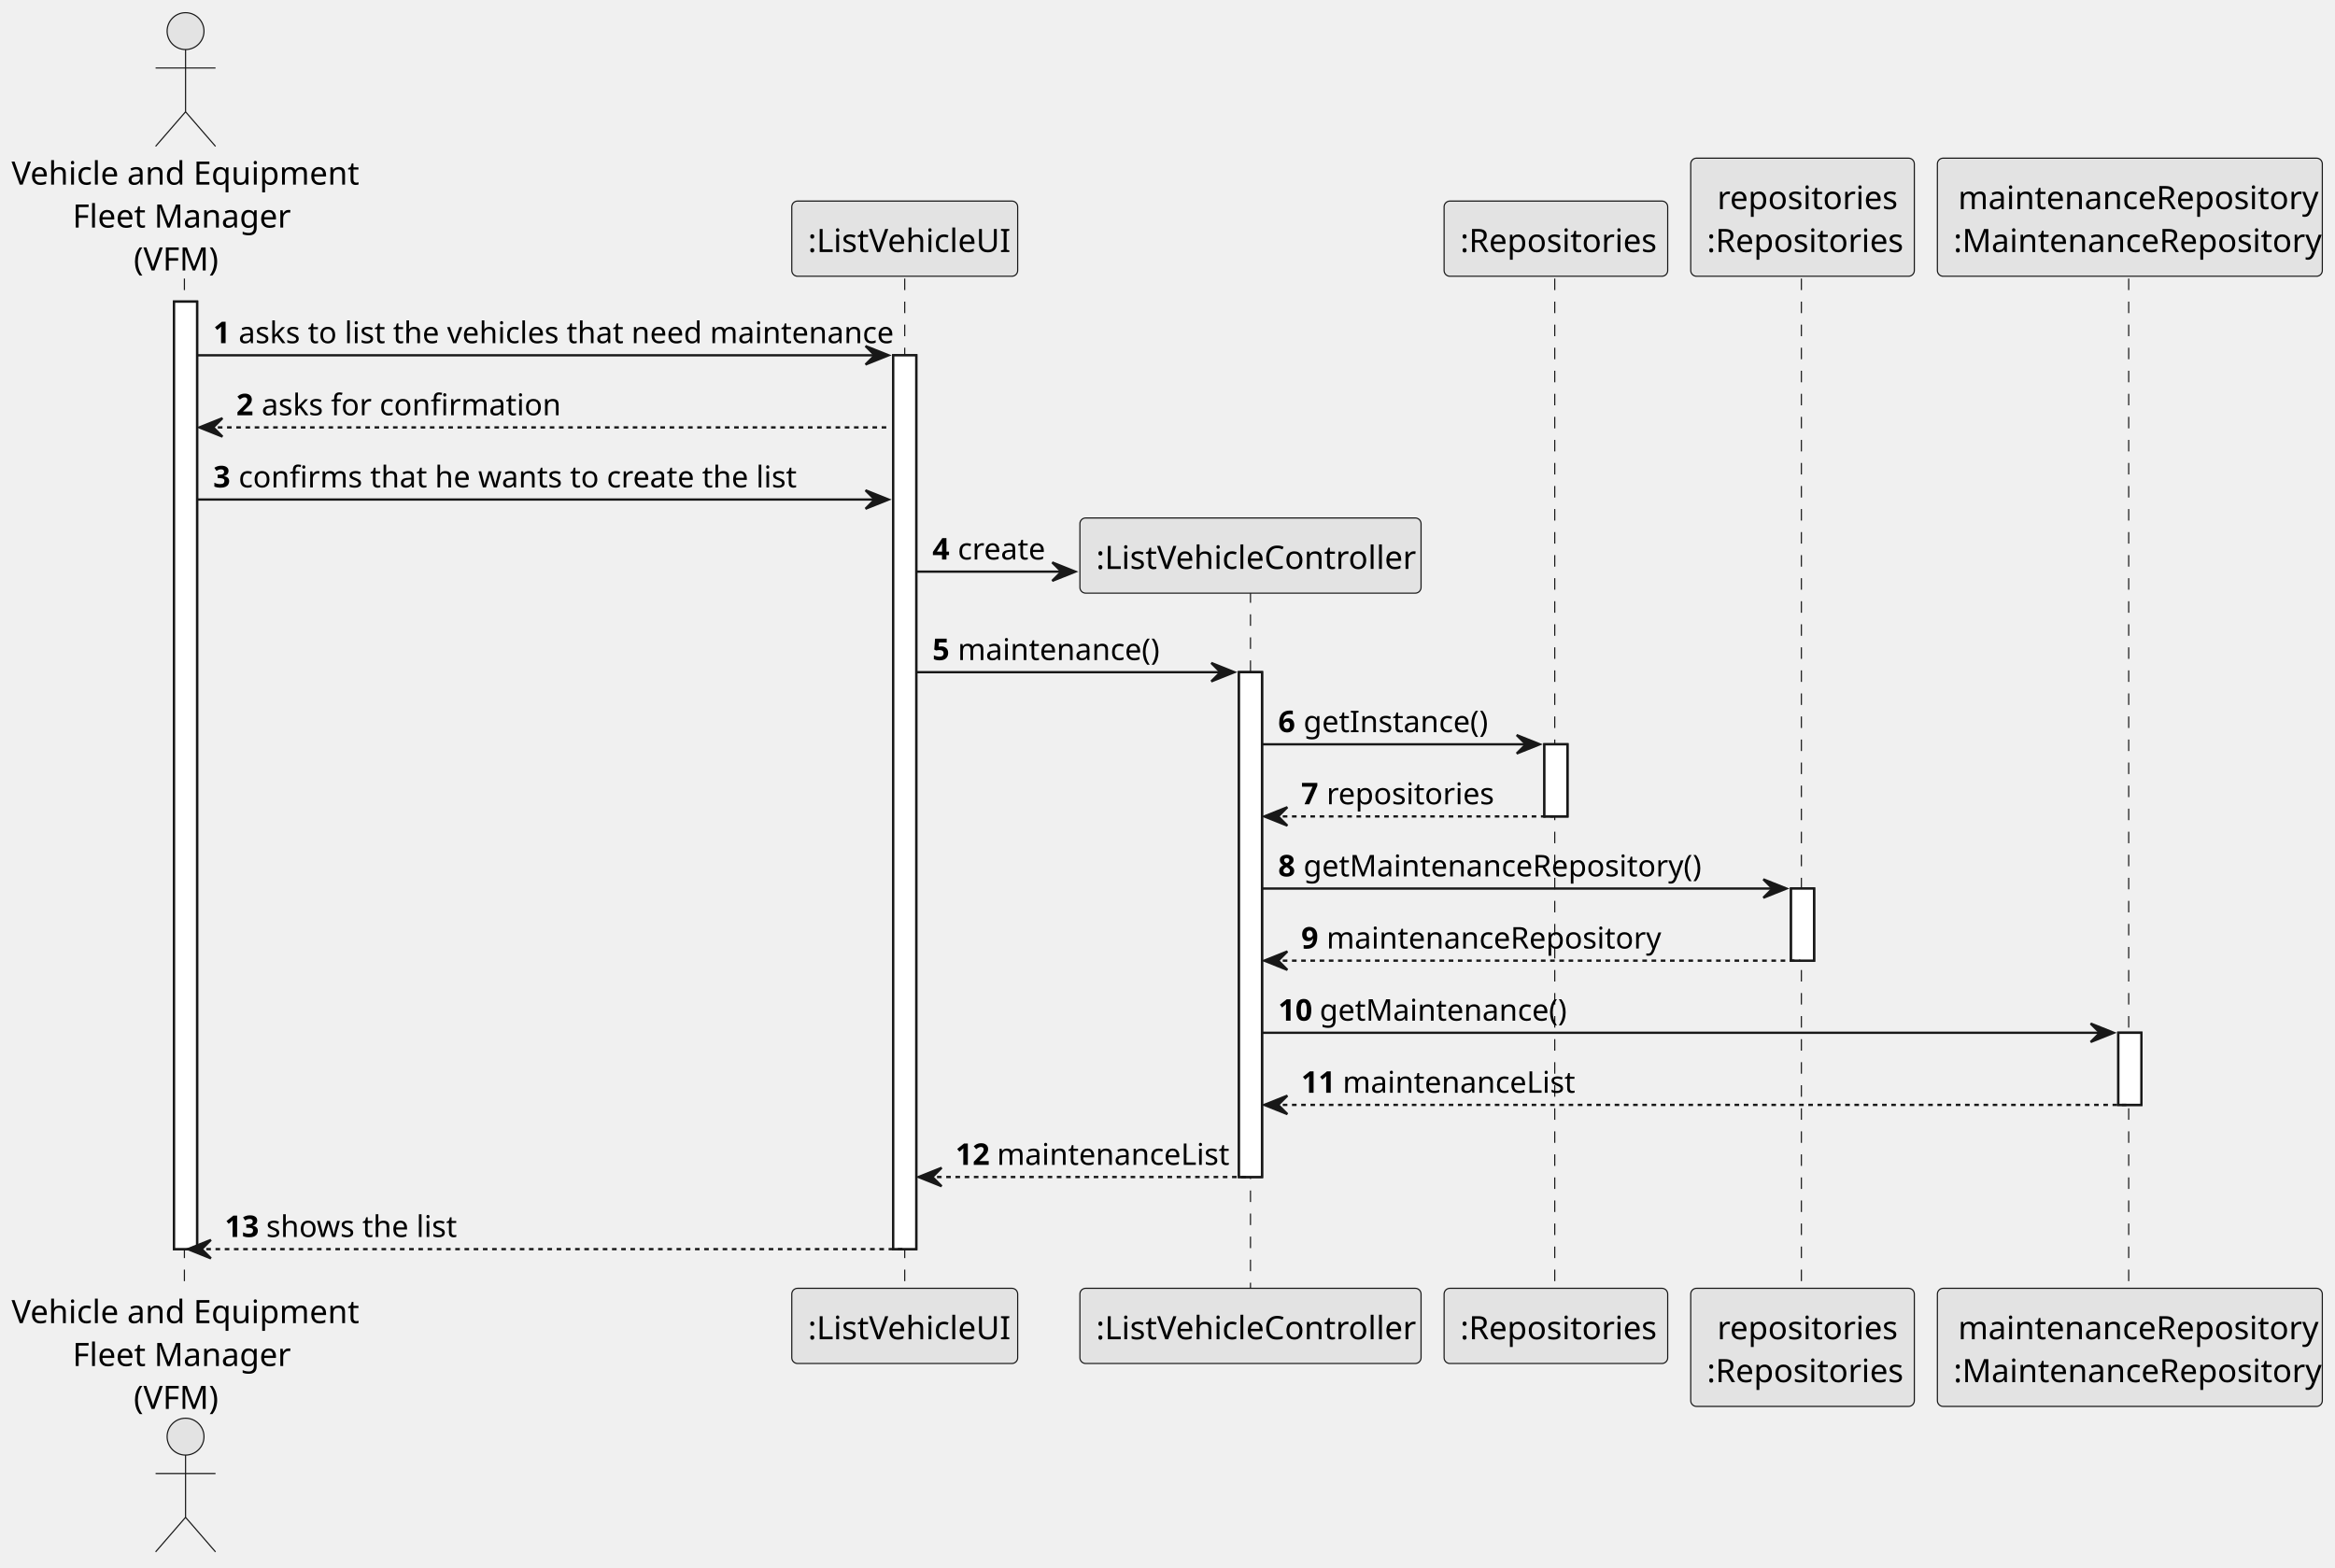
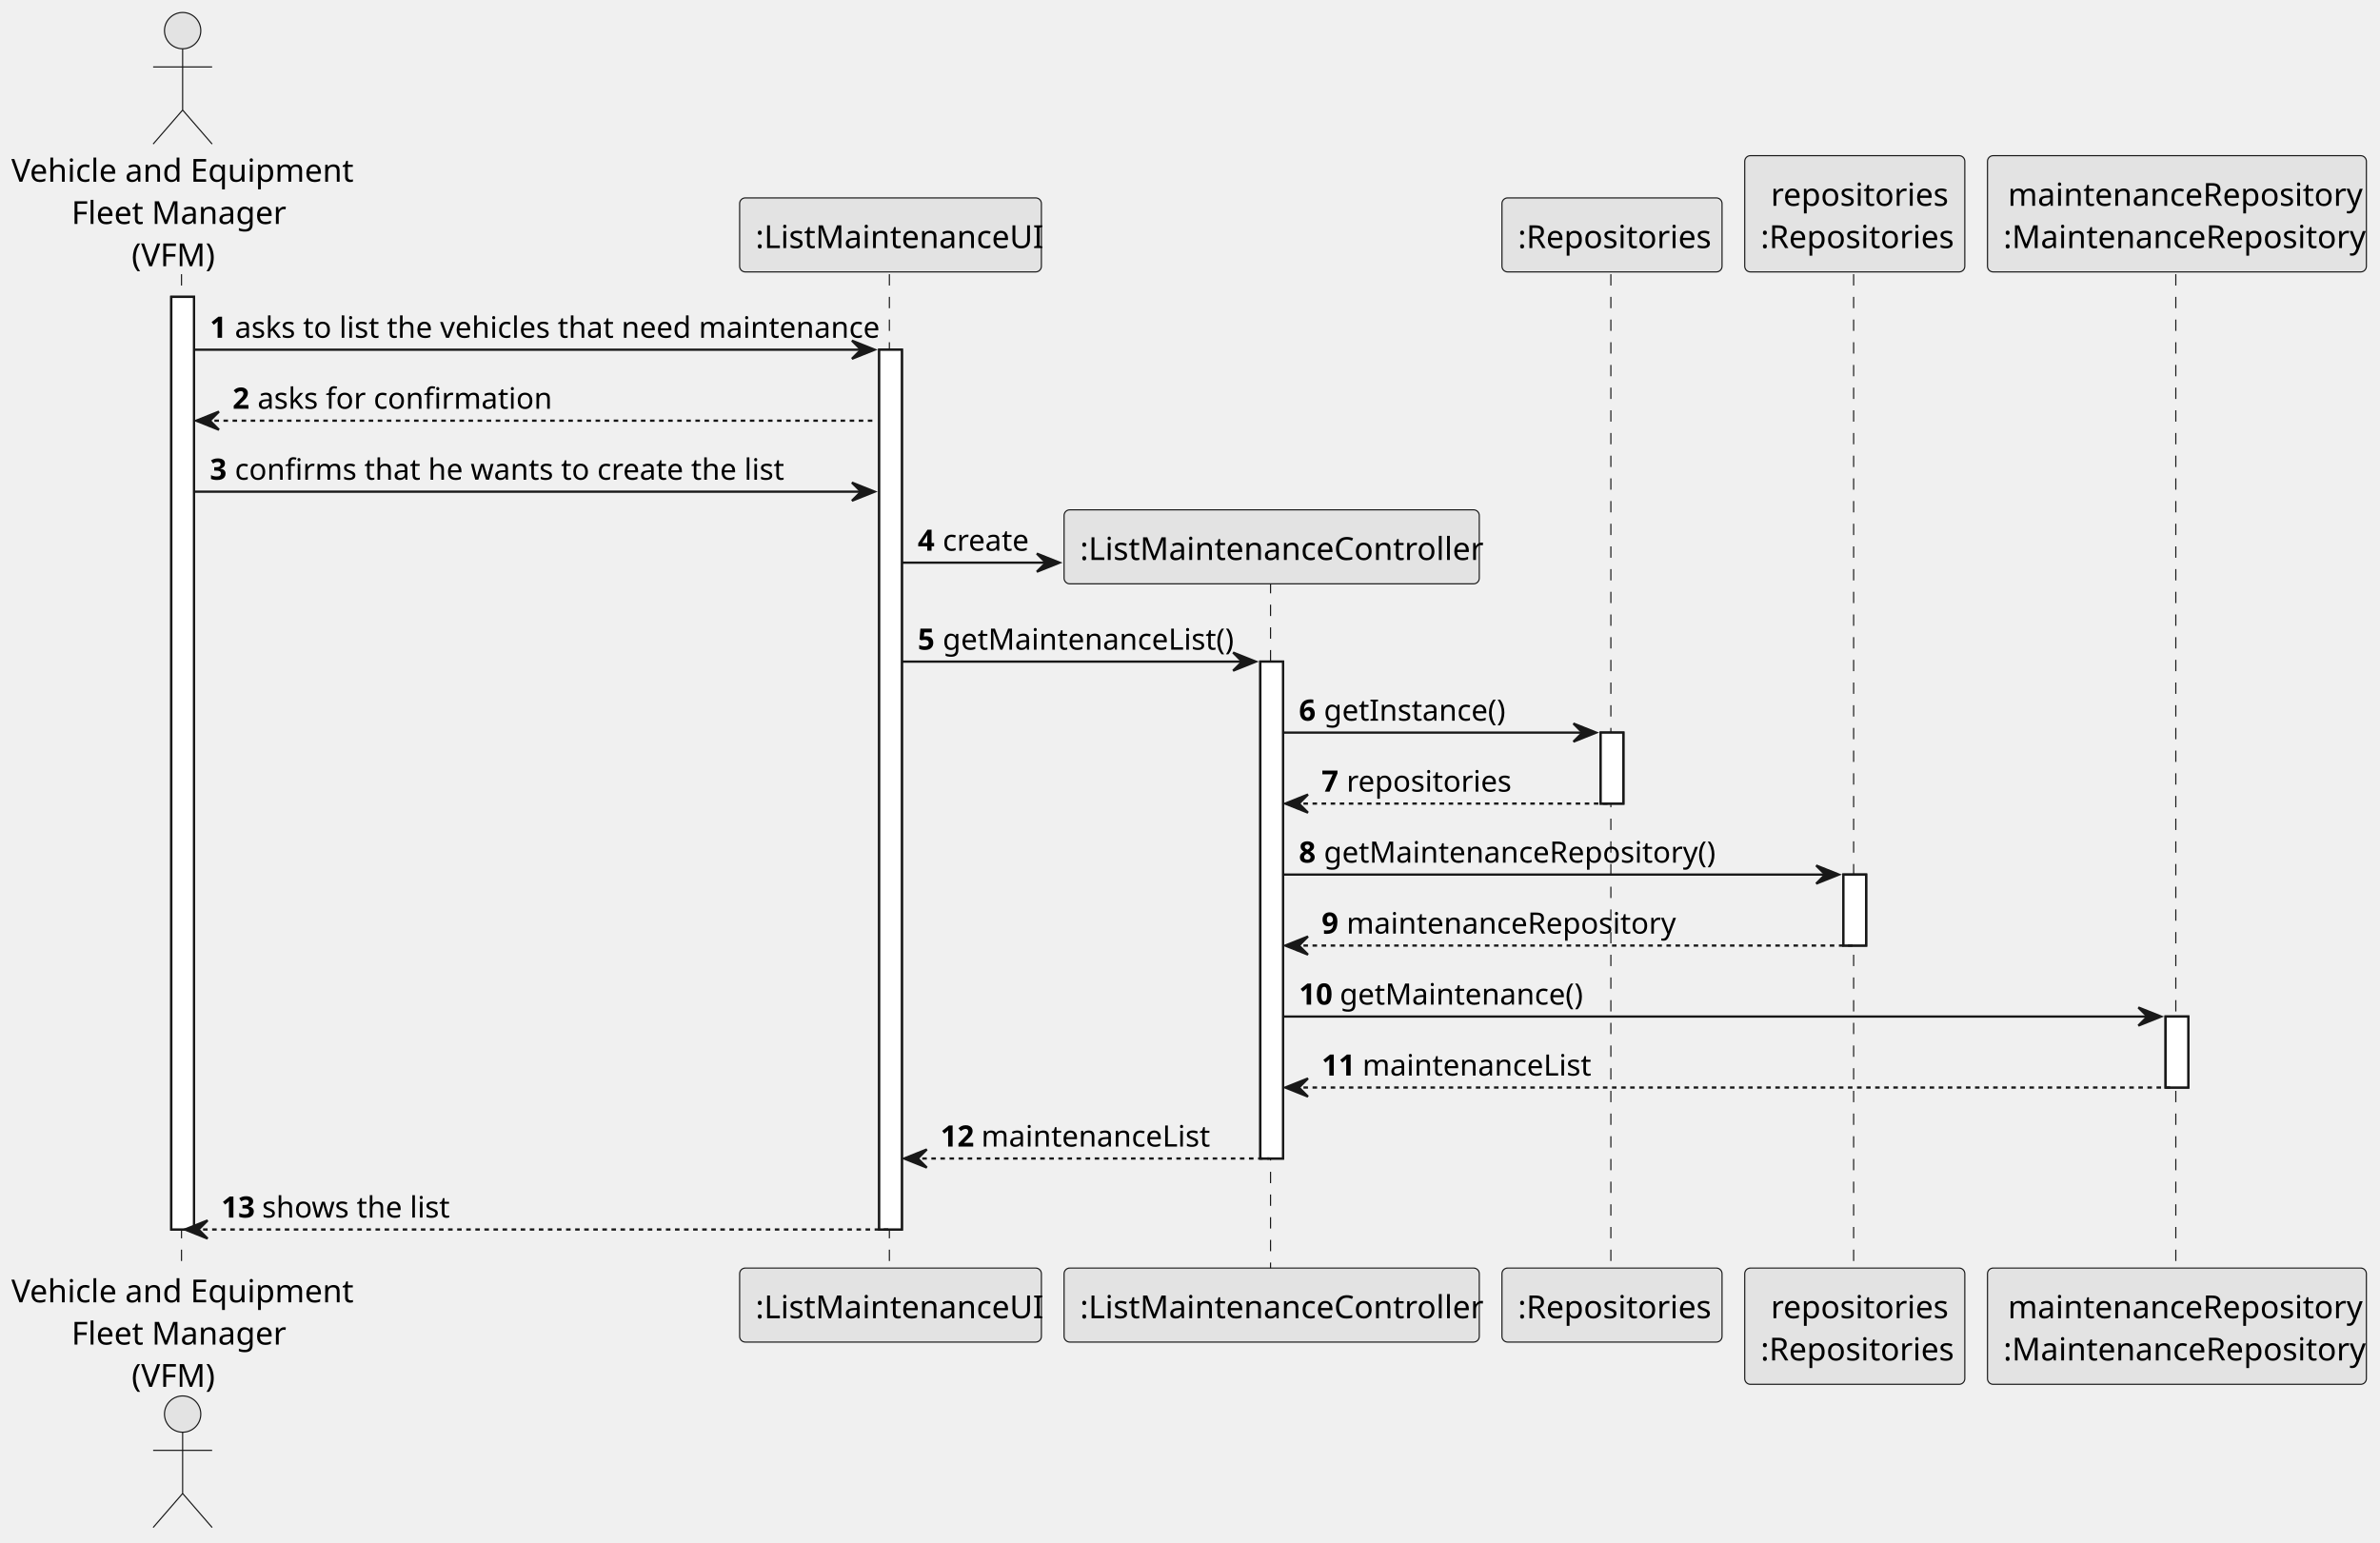
- <svg xmlns="http://www.w3.org/2000/svg" contentStyleType="text/css" height="680px" preserveAspectRatio="none" style="width:1013px;height:680px;background:#FFFFFF;" version="1.1" viewBox="0 0 1013 680" width="1013px" zoomAndPan="magnify">
+ <svg xmlns="http://www.w3.org/2000/svg" contentStyleType="text/css" height="680px" preserveAspectRatio="none" style="width:1049px;height:680px;background:#FFFFFF;" version="1.1" viewBox="0 0 1049 680" width="1049px" zoomAndPan="magnify">
  <defs />
  <g>
    <rect fill="#FFFFFF" height="411.113" style="stroke:#181818;stroke-width:1.0;" width="10" x="75.5" y="130.863" />
    <rect fill="#FFFFFF" height="387.822" style="stroke:#181818;stroke-width:1.0;" width="10" x="387.5" y="154.154" />
-     <rect fill="#FFFFFF" height="219.037" style="stroke:#181818;stroke-width:1.0;" width="10" x="537.5" y="291.648" />
-     <rect fill="#FFFFFF" height="31.291" style="stroke:#181818;stroke-width:1.0;" width="10" x="670" y="322.94" />
-     <rect fill="#FFFFFF" height="31.291" style="stroke:#181818;stroke-width:1.0;" width="10" x="777" y="385.522" />
-     <rect fill="#FFFFFF" height="31.291" style="stroke:#181818;stroke-width:1.0;" width="10" x="919" y="448.103" />
+     <rect fill="#FFFFFF" height="219.037" style="stroke:#181818;stroke-width:1.0;" width="10" x="555.5" y="291.648" />
+     <rect fill="#FFFFFF" height="31.291" style="stroke:#181818;stroke-width:1.0;" width="10" x="705.5" y="322.94" />
+     <rect fill="#FFFFFF" height="31.291" style="stroke:#181818;stroke-width:1.0;" width="10" x="812.5" y="385.522" />
+     <rect fill="#FFFFFF" height="31.291" style="stroke:#181818;stroke-width:1.0;" width="10" x="954.5" y="448.103" />
    <line style="stroke:#181818;stroke-width:0.5;stroke-dasharray:5.0,5.0;" x1="80" x2="80" y1="120.863" y2="559.977" />
-     <line style="stroke:#181818;stroke-width:0.5;stroke-dasharray:5.0,5.0;" x1="392.5" x2="392.5" y1="120.863" y2="559.977" />
-     <line style="stroke:#181818;stroke-width:0.5;stroke-dasharray:5.0,5.0;" x1="542.5" x2="542.5" y1="256.547" y2="559.977" />
-     <line style="stroke:#181818;stroke-width:0.5;stroke-dasharray:5.0,5.0;" x1="674.5" x2="674.5" y1="120.863" y2="559.977" />
-     <line style="stroke:#181818;stroke-width:0.5;stroke-dasharray:5.0,5.0;" x1="781.5" x2="781.5" y1="120.863" y2="559.977" />
-     <line style="stroke:#181818;stroke-width:0.5;stroke-dasharray:5.0,5.0;" x1="923.5" x2="923.5" y1="120.863" y2="559.977" />
+     <line style="stroke:#181818;stroke-width:0.5;stroke-dasharray:5.0,5.0;" x1="392" x2="392" y1="120.863" y2="559.977" />
+     <line style="stroke:#181818;stroke-width:0.5;stroke-dasharray:5.0,5.0;" x1="560" x2="560" y1="256.547" y2="559.977" />
+     <line style="stroke:#181818;stroke-width:0.5;stroke-dasharray:5.0,5.0;" x1="710" x2="710" y1="120.863" y2="559.977" />
+     <line style="stroke:#181818;stroke-width:0.5;stroke-dasharray:5.0,5.0;" x1="817" x2="817" y1="120.863" y2="559.977" />
+     <line style="stroke:#181818;stroke-width:0.5;stroke-dasharray:5.0,5.0;" x1="959" x2="959" y1="120.863" y2="559.977" />
    <text fill="#000000" font-family="sans-serif" font-size="14" lengthAdjust="spacing" textLength="145" x="5" y="80.107">Vehicle and Equipment</text>
    <text fill="#000000" font-family="sans-serif" font-size="14" lengthAdjust="spacing" textLength="92" x="31.5" y="98.728">Fleet Manager</text>
    <text fill="#000000" font-family="sans-serif" font-size="14" lengthAdjust="spacing" textLength="39" x="58" y="117.35">(VFM)</text>
    <ellipse cx="80.5" cy="13.5" fill="#E3E3E3" rx="8" ry="8" style="stroke:#181818;stroke-width:0.5;" />
    <path d="M80.5,21.5 L80.5,48.5 M67.5,29.5 L93.5,29.5 M80.5,48.5 L67.5,63.5 M80.5,48.5 L93.5,63.5 " fill="none" style="stroke:#181818;stroke-width:0.5;" />
    <text fill="#000000" font-family="sans-serif" font-size="14" lengthAdjust="spacing" textLength="145" x="5" y="574.084">Vehicle and Equipment</text>
    <text fill="#000000" font-family="sans-serif" font-size="14" lengthAdjust="spacing" textLength="92" x="31.5" y="592.705">Fleet Manager</text>
    <text fill="#000000" font-family="sans-serif" font-size="14" lengthAdjust="spacing" textLength="39" x="58" y="611.326">(VFM)</text>
    <ellipse cx="80.5" cy="623.34" fill="#E3E3E3" rx="8" ry="8" style="stroke:#181818;stroke-width:0.5;" />
    <path d="M80.5,631.34 L80.5,658.34 M67.5,639.34 L93.5,639.34 M80.5,658.34 L67.5,673.34 M80.5,658.34 L93.5,673.34 " fill="none" style="stroke:#181818;stroke-width:0.5;" />
-     <rect fill="#E3E3E3" height="32.621" rx="2.5" ry="2.5" style="stroke:#181818;stroke-width:0.5;" width="98" x="343.5" y="87.242" />
-     <text fill="#000000" font-family="sans-serif" font-size="14" lengthAdjust="spacing" textLength="84" x="350.5" y="109.35">:ListVehicleUI</text>
-     <rect fill="#E3E3E3" height="32.621" rx="2.5" ry="2.5" style="stroke:#181818;stroke-width:0.5;" width="98" x="343.5" y="558.977" />
-     <text fill="#000000" font-family="sans-serif" font-size="14" lengthAdjust="spacing" textLength="84" x="350.5" y="581.084">:ListVehicleUI</text>
-     <rect fill="#E3E3E3" height="32.621" rx="2.5" ry="2.5" style="stroke:#181818;stroke-width:0.5;" width="148" x="468.5" y="558.977" />
-     <text fill="#000000" font-family="sans-serif" font-size="14" lengthAdjust="spacing" textLength="134" x="475.5" y="581.084">:ListVehicleController</text>
-     <rect fill="#E3E3E3" height="32.621" rx="2.5" ry="2.5" style="stroke:#181818;stroke-width:0.5;" width="97" x="626.5" y="87.242" />
-     <text fill="#000000" font-family="sans-serif" font-size="14" lengthAdjust="spacing" textLength="83" x="633.5" y="109.35">:Repositories</text>
-     <rect fill="#E3E3E3" height="32.621" rx="2.5" ry="2.5" style="stroke:#181818;stroke-width:0.5;" width="97" x="626.5" y="558.977" />
-     <text fill="#000000" font-family="sans-serif" font-size="14" lengthAdjust="spacing" textLength="83" x="633.5" y="581.084">:Repositories</text>
-     <rect fill="#E3E3E3" height="51.242" rx="2.5" ry="2.5" style="stroke:#181818;stroke-width:0.5;" width="97" x="733.5" y="68.621" />
-     <text fill="#000000" font-family="sans-serif" font-size="14" lengthAdjust="spacing" textLength="74" x="745" y="90.728">repositories</text>
-     <text fill="#000000" font-family="sans-serif" font-size="14" lengthAdjust="spacing" textLength="83" x="740.5" y="109.35">:Repositories</text>
-     <rect fill="#E3E3E3" height="51.242" rx="2.5" ry="2.5" style="stroke:#181818;stroke-width:0.5;" width="97" x="733.5" y="558.977" />
-     <text fill="#000000" font-family="sans-serif" font-size="14" lengthAdjust="spacing" textLength="74" x="745" y="581.084">repositories</text>
-     <text fill="#000000" font-family="sans-serif" font-size="14" lengthAdjust="spacing" textLength="83" x="740.5" y="599.705">:Repositories</text>
-     <rect fill="#E3E3E3" height="51.242" rx="2.5" ry="2.5" style="stroke:#181818;stroke-width:0.5;" width="167" x="840.5" y="68.621" />
-     <text fill="#000000" font-family="sans-serif" font-size="14" lengthAdjust="spacing" textLength="149" x="849.5" y="90.728">maintenanceRepository</text>
-     <text fill="#000000" font-family="sans-serif" font-size="14" lengthAdjust="spacing" textLength="153" x="847.5" y="109.35">:MaintenanceRepository</text>
-     <rect fill="#E3E3E3" height="51.242" rx="2.5" ry="2.5" style="stroke:#181818;stroke-width:0.5;" width="167" x="840.5" y="558.977" />
-     <text fill="#000000" font-family="sans-serif" font-size="14" lengthAdjust="spacing" textLength="149" x="849.5" y="581.084">maintenanceRepository</text>
-     <text fill="#000000" font-family="sans-serif" font-size="14" lengthAdjust="spacing" textLength="153" x="847.5" y="599.705">:MaintenanceRepository</text>
+     <rect fill="#E3E3E3" height="32.621" rx="2.5" ry="2.5" style="stroke:#181818;stroke-width:0.5;" width="133" x="326" y="87.242" />
+     <text fill="#000000" font-family="sans-serif" font-size="14" lengthAdjust="spacing" textLength="119" x="333" y="109.35">:ListMaintenanceUI</text>
+     <rect fill="#E3E3E3" height="32.621" rx="2.5" ry="2.5" style="stroke:#181818;stroke-width:0.5;" width="133" x="326" y="558.977" />
+     <text fill="#000000" font-family="sans-serif" font-size="14" lengthAdjust="spacing" textLength="119" x="333" y="581.084">:ListMaintenanceUI</text>
+     <rect fill="#E3E3E3" height="32.621" rx="2.5" ry="2.5" style="stroke:#181818;stroke-width:0.5;" width="183" x="469" y="558.977" />
+     <text fill="#000000" font-family="sans-serif" font-size="14" lengthAdjust="spacing" textLength="169" x="476" y="581.084">:ListMaintenanceController</text>
+     <rect fill="#E3E3E3" height="32.621" rx="2.5" ry="2.5" style="stroke:#181818;stroke-width:0.5;" width="97" x="662" y="87.242" />
+     <text fill="#000000" font-family="sans-serif" font-size="14" lengthAdjust="spacing" textLength="83" x="669" y="109.35">:Repositories</text>
+     <rect fill="#E3E3E3" height="32.621" rx="2.5" ry="2.5" style="stroke:#181818;stroke-width:0.5;" width="97" x="662" y="558.977" />
+     <text fill="#000000" font-family="sans-serif" font-size="14" lengthAdjust="spacing" textLength="83" x="669" y="581.084">:Repositories</text>
+     <rect fill="#E3E3E3" height="51.242" rx="2.5" ry="2.5" style="stroke:#181818;stroke-width:0.5;" width="97" x="769" y="68.621" />
+     <text fill="#000000" font-family="sans-serif" font-size="14" lengthAdjust="spacing" textLength="74" x="780.5" y="90.728">repositories</text>
+     <text fill="#000000" font-family="sans-serif" font-size="14" lengthAdjust="spacing" textLength="83" x="776" y="109.35">:Repositories</text>
+     <rect fill="#E3E3E3" height="51.242" rx="2.5" ry="2.5" style="stroke:#181818;stroke-width:0.5;" width="97" x="769" y="558.977" />
+     <text fill="#000000" font-family="sans-serif" font-size="14" lengthAdjust="spacing" textLength="74" x="780.5" y="581.084">repositories</text>
+     <text fill="#000000" font-family="sans-serif" font-size="14" lengthAdjust="spacing" textLength="83" x="776" y="599.705">:Repositories</text>
+     <rect fill="#E3E3E3" height="51.242" rx="2.5" ry="2.5" style="stroke:#181818;stroke-width:0.5;" width="167" x="876" y="68.621" />
+     <text fill="#000000" font-family="sans-serif" font-size="14" lengthAdjust="spacing" textLength="149" x="885" y="90.728">maintenanceRepository</text>
+     <text fill="#000000" font-family="sans-serif" font-size="14" lengthAdjust="spacing" textLength="153" x="883" y="109.35">:MaintenanceRepository</text>
+     <rect fill="#E3E3E3" height="51.242" rx="2.5" ry="2.5" style="stroke:#181818;stroke-width:0.5;" width="167" x="876" y="558.977" />
+     <text fill="#000000" font-family="sans-serif" font-size="14" lengthAdjust="spacing" textLength="149" x="885" y="581.084">maintenanceRepository</text>
+     <text fill="#000000" font-family="sans-serif" font-size="14" lengthAdjust="spacing" textLength="153" x="883" y="599.705">:MaintenanceRepository</text>
    <rect fill="#FFFFFF" height="411.113" style="stroke:#181818;stroke-width:1.0;" width="10" x="75.5" y="130.863" />
    <rect fill="#FFFFFF" height="387.822" style="stroke:#181818;stroke-width:1.0;" width="10" x="387.5" y="154.154" />
-     <rect fill="#FFFFFF" height="219.037" style="stroke:#181818;stroke-width:1.0;" width="10" x="537.5" y="291.648" />
-     <rect fill="#FFFFFF" height="31.291" style="stroke:#181818;stroke-width:1.0;" width="10" x="670" y="322.94" />
-     <rect fill="#FFFFFF" height="31.291" style="stroke:#181818;stroke-width:1.0;" width="10" x="777" y="385.522" />
-     <rect fill="#FFFFFF" height="31.291" style="stroke:#181818;stroke-width:1.0;" width="10" x="919" y="448.103" />
+     <rect fill="#FFFFFF" height="219.037" style="stroke:#181818;stroke-width:1.0;" width="10" x="555.5" y="291.648" />
+     <rect fill="#FFFFFF" height="31.291" style="stroke:#181818;stroke-width:1.0;" width="10" x="705.5" y="322.94" />
+     <rect fill="#FFFFFF" height="31.291" style="stroke:#181818;stroke-width:1.0;" width="10" x="812.5" y="385.522" />
+     <rect fill="#FFFFFF" height="31.291" style="stroke:#181818;stroke-width:1.0;" width="10" x="954.5" y="448.103" />
    <polygon fill="#181818" points="375.5,150.154,385.5,154.154,375.5,158.154,379.5,154.154" style="stroke:#181818;stroke-width:1.0;" />
    <line style="stroke:#181818;stroke-width:1.0;" x1="85.5" x2="381.5" y1="154.154" y2="154.154" />
    <text fill="#000000" font-family="sans-serif" font-size="13" font-weight="bold" lengthAdjust="spacing" textLength="7" x="92.5" y="148.892">1</text>
    <text fill="#000000" font-family="sans-serif" font-size="13" lengthAdjust="spacing" textLength="272" x="103.5" y="148.892">asks to list the vehicles that need maintenance</text>
    <polygon fill="#181818" points="96.5,181.445,86.5,185.445,96.5,189.445,92.5,185.445" style="stroke:#181818;stroke-width:1.0;" />
    <line style="stroke:#181818;stroke-width:1.0;stroke-dasharray:2.0,2.0;" x1="90.5" x2="386.5" y1="185.445" y2="185.445" />
    <text fill="#000000" font-family="sans-serif" font-size="13" font-weight="bold" lengthAdjust="spacing" textLength="7" x="102.5" y="180.183">2</text>
    <text fill="#000000" font-family="sans-serif" font-size="13" lengthAdjust="spacing" textLength="120" x="113.5" y="180.183">asks for confirmation</text>
    <polygon fill="#181818" points="375.5,212.736,385.5,216.736,375.5,220.736,379.5,216.736" style="stroke:#181818;stroke-width:1.0;" />
    <line style="stroke:#181818;stroke-width:1.0;" x1="85.5" x2="381.5" y1="216.736" y2="216.736" />
    <text fill="#000000" font-family="sans-serif" font-size="13" font-weight="bold" lengthAdjust="spacing" textLength="7" x="92.5" y="211.474">3</text>
    <text fill="#000000" font-family="sans-serif" font-size="13" lengthAdjust="spacing" textLength="229" x="103.5" y="211.474">confirms that he wants to create the list</text>
-     <polygon fill="#181818" points="456.5,244.027,466.5,248.027,456.5,252.027,460.5,248.027" style="stroke:#181818;stroke-width:1.0;" />
-     <line style="stroke:#181818;stroke-width:1.0;" x1="397.5" x2="462.5" y1="248.027" y2="248.027" />
+     <polygon fill="#181818" points="457,244.027,467,248.027,457,252.027,461,248.027" style="stroke:#181818;stroke-width:1.0;" />
+     <line style="stroke:#181818;stroke-width:1.0;" x1="397.5" x2="463" y1="248.027" y2="248.027" />
    <text fill="#000000" font-family="sans-serif" font-size="13" font-weight="bold" lengthAdjust="spacing" textLength="7" x="404.5" y="242.765">4</text>
    <text fill="#000000" font-family="sans-serif" font-size="13" lengthAdjust="spacing" textLength="36" x="415.5" y="242.765">create</text>
-     <rect fill="#E3E3E3" height="32.621" rx="2.5" ry="2.5" style="stroke:#181818;stroke-width:0.5;" width="148" x="468.5" y="224.736" />
-     <text fill="#000000" font-family="sans-serif" font-size="14" lengthAdjust="spacing" textLength="134" x="475.5" y="246.844">:ListVehicleController</text>
-     <polygon fill="#181818" points="525.5,287.648,535.5,291.648,525.5,295.648,529.5,291.648" style="stroke:#181818;stroke-width:1.0;" />
-     <line style="stroke:#181818;stroke-width:1.0;" x1="397.5" x2="531.5" y1="291.648" y2="291.648" />
+     <rect fill="#E3E3E3" height="32.621" rx="2.5" ry="2.5" style="stroke:#181818;stroke-width:0.5;" width="183" x="469" y="224.736" />
+     <text fill="#000000" font-family="sans-serif" font-size="14" lengthAdjust="spacing" textLength="169" x="476" y="246.844">:ListMaintenanceController</text>
+     <polygon fill="#181818" points="543.5,287.648,553.5,291.648,543.5,295.648,547.5,291.648" style="stroke:#181818;stroke-width:1.0;" />
+     <line style="stroke:#181818;stroke-width:1.0;" x1="397.5" x2="549.5" y1="291.648" y2="291.648" />
    <text fill="#000000" font-family="sans-serif" font-size="13" font-weight="bold" lengthAdjust="spacing" textLength="7" x="404.5" y="286.386">5</text>
-     <text fill="#000000" font-family="sans-serif" font-size="13" lengthAdjust="spacing" textLength="82" x="415.5" y="286.386">maintenance()</text>
-     <polygon fill="#181818" points="658,318.94,668,322.94,658,326.94,662,322.94" style="stroke:#181818;stroke-width:1.0;" />
-     <line style="stroke:#181818;stroke-width:1.0;" x1="547.5" x2="664" y1="322.94" y2="322.94" />
-     <text fill="#000000" font-family="sans-serif" font-size="13" font-weight="bold" lengthAdjust="spacing" textLength="7" x="554.5" y="317.677">6</text>
-     <text fill="#000000" font-family="sans-serif" font-size="13" lengthAdjust="spacing" textLength="75" x="565.5" y="317.677">getInstance()</text>
-     <polygon fill="#181818" points="558.5,350.231,548.5,354.231,558.5,358.231,554.5,354.231" style="stroke:#181818;stroke-width:1.0;" />
-     <line style="stroke:#181818;stroke-width:1.0;stroke-dasharray:2.0,2.0;" x1="552.5" x2="674" y1="354.231" y2="354.231" />
-     <text fill="#000000" font-family="sans-serif" font-size="13" font-weight="bold" lengthAdjust="spacing" textLength="7" x="564.5" y="348.968">7</text>
-     <text fill="#000000" font-family="sans-serif" font-size="13" lengthAdjust="spacing" textLength="67" x="575.5" y="348.968">repositories</text>
-     <polygon fill="#181818" points="765,381.522,775,385.522,765,389.522,769,385.522" style="stroke:#181818;stroke-width:1.0;" />
-     <line style="stroke:#181818;stroke-width:1.0;" x1="547.5" x2="771" y1="385.522" y2="385.522" />
-     <text fill="#000000" font-family="sans-serif" font-size="13" font-weight="bold" lengthAdjust="spacing" textLength="7" x="554.5" y="380.259">8</text>
-     <text fill="#000000" font-family="sans-serif" font-size="13" lengthAdjust="spacing" textLength="162" x="565.5" y="380.259">getMaintenanceRepository()</text>
-     <polygon fill="#181818" points="558.5,412.812,548.5,416.812,558.5,420.812,554.5,416.812" style="stroke:#181818;stroke-width:1.0;" />
-     <line style="stroke:#181818;stroke-width:1.0;stroke-dasharray:2.0,2.0;" x1="552.5" x2="781" y1="416.812" y2="416.812" />
-     <text fill="#000000" font-family="sans-serif" font-size="13" font-weight="bold" lengthAdjust="spacing" textLength="7" x="564.5" y="411.55">9</text>
-     <text fill="#000000" font-family="sans-serif" font-size="13" lengthAdjust="spacing" textLength="136" x="575.5" y="411.55">maintenanceRepository</text>
-     <polygon fill="#181818" points="907,444.103,917,448.103,907,452.103,911,448.103" style="stroke:#181818;stroke-width:1.0;" />
-     <line style="stroke:#181818;stroke-width:1.0;" x1="547.5" x2="913" y1="448.103" y2="448.103" />
-     <text fill="#000000" font-family="sans-serif" font-size="13" font-weight="bold" lengthAdjust="spacing" textLength="14" x="554.5" y="442.841">10</text>
-     <text fill="#000000" font-family="sans-serif" font-size="13" lengthAdjust="spacing" textLength="100" x="572.5" y="442.841">getMaintenance()</text>
-     <polygon fill="#181818" points="558.5,475.394,548.5,479.394,558.5,483.394,554.5,479.394" style="stroke:#181818;stroke-width:1.0;" />
-     <line style="stroke:#181818;stroke-width:1.0;stroke-dasharray:2.0,2.0;" x1="552.5" x2="923" y1="479.394" y2="479.394" />
-     <text fill="#000000" font-family="sans-serif" font-size="13" font-weight="bold" lengthAdjust="spacing" textLength="14" x="564.5" y="474.132">11</text>
-     <text fill="#000000" font-family="sans-serif" font-size="13" lengthAdjust="spacing" textLength="95" x="582.5" y="474.132">maintenanceList</text>
+     <text fill="#000000" font-family="sans-serif" font-size="13" lengthAdjust="spacing" textLength="121" x="415.5" y="286.386">getMaintenanceList()</text>
+     <polygon fill="#181818" points="693.5,318.94,703.5,322.94,693.5,326.94,697.5,322.94" style="stroke:#181818;stroke-width:1.0;" />
+     <line style="stroke:#181818;stroke-width:1.0;" x1="565.5" x2="699.5" y1="322.94" y2="322.94" />
+     <text fill="#000000" font-family="sans-serif" font-size="13" font-weight="bold" lengthAdjust="spacing" textLength="7" x="572.5" y="317.677">6</text>
+     <text fill="#000000" font-family="sans-serif" font-size="13" lengthAdjust="spacing" textLength="75" x="583.5" y="317.677">getInstance()</text>
+     <polygon fill="#181818" points="576.5,350.231,566.5,354.231,576.5,358.231,572.5,354.231" style="stroke:#181818;stroke-width:1.0;" />
+     <line style="stroke:#181818;stroke-width:1.0;stroke-dasharray:2.0,2.0;" x1="570.5" x2="709.5" y1="354.231" y2="354.231" />
+     <text fill="#000000" font-family="sans-serif" font-size="13" font-weight="bold" lengthAdjust="spacing" textLength="7" x="582.5" y="348.968">7</text>
+     <text fill="#000000" font-family="sans-serif" font-size="13" lengthAdjust="spacing" textLength="67" x="593.5" y="348.968">repositories</text>
+     <polygon fill="#181818" points="800.5,381.522,810.5,385.522,800.5,389.522,804.5,385.522" style="stroke:#181818;stroke-width:1.0;" />
+     <line style="stroke:#181818;stroke-width:1.0;" x1="565.5" x2="806.5" y1="385.522" y2="385.522" />
+     <text fill="#000000" font-family="sans-serif" font-size="13" font-weight="bold" lengthAdjust="spacing" textLength="7" x="572.5" y="380.259">8</text>
+     <text fill="#000000" font-family="sans-serif" font-size="13" lengthAdjust="spacing" textLength="162" x="583.5" y="380.259">getMaintenanceRepository()</text>
+     <polygon fill="#181818" points="576.5,412.812,566.5,416.812,576.5,420.812,572.5,416.812" style="stroke:#181818;stroke-width:1.0;" />
+     <line style="stroke:#181818;stroke-width:1.0;stroke-dasharray:2.0,2.0;" x1="570.5" x2="816.5" y1="416.812" y2="416.812" />
+     <text fill="#000000" font-family="sans-serif" font-size="13" font-weight="bold" lengthAdjust="spacing" textLength="7" x="582.5" y="411.55">9</text>
+     <text fill="#000000" font-family="sans-serif" font-size="13" lengthAdjust="spacing" textLength="136" x="593.5" y="411.55">maintenanceRepository</text>
+     <polygon fill="#181818" points="942.5,444.103,952.5,448.103,942.5,452.103,946.5,448.103" style="stroke:#181818;stroke-width:1.0;" />
+     <line style="stroke:#181818;stroke-width:1.0;" x1="565.5" x2="948.5" y1="448.103" y2="448.103" />
+     <text fill="#000000" font-family="sans-serif" font-size="13" font-weight="bold" lengthAdjust="spacing" textLength="14" x="572.5" y="442.841">10</text>
+     <text fill="#000000" font-family="sans-serif" font-size="13" lengthAdjust="spacing" textLength="100" x="590.5" y="442.841">getMaintenance()</text>
+     <polygon fill="#181818" points="576.5,475.394,566.5,479.394,576.5,483.394,572.5,479.394" style="stroke:#181818;stroke-width:1.0;" />
+     <line style="stroke:#181818;stroke-width:1.0;stroke-dasharray:2.0,2.0;" x1="570.5" x2="958.5" y1="479.394" y2="479.394" />
+     <text fill="#000000" font-family="sans-serif" font-size="13" font-weight="bold" lengthAdjust="spacing" textLength="14" x="582.5" y="474.132">11</text>
+     <text fill="#000000" font-family="sans-serif" font-size="13" lengthAdjust="spacing" textLength="95" x="600.5" y="474.132">maintenanceList</text>
    <polygon fill="#181818" points="408.5,506.685,398.5,510.685,408.5,514.686,404.5,510.685" style="stroke:#181818;stroke-width:1.0;" />
-     <line style="stroke:#181818;stroke-width:1.0;stroke-dasharray:2.0,2.0;" x1="402.5" x2="541.5" y1="510.685" y2="510.685" />
+     <line style="stroke:#181818;stroke-width:1.0;stroke-dasharray:2.0,2.0;" x1="402.5" x2="559.5" y1="510.685" y2="510.685" />
    <text fill="#000000" font-family="sans-serif" font-size="13" font-weight="bold" lengthAdjust="spacing" textLength="14" x="414.5" y="505.423">12</text>
    <text fill="#000000" font-family="sans-serif" font-size="13" lengthAdjust="spacing" textLength="95" x="432.5" y="505.423">maintenanceList</text>
    <polygon fill="#181818" points="91.5,537.977,81.5,541.977,91.5,545.977,87.5,541.977" style="stroke:#181818;stroke-width:1.0;" />
    <line style="stroke:#181818;stroke-width:1.0;stroke-dasharray:2.0,2.0;" x1="85.5" x2="391.5" y1="541.977" y2="541.977" />
    <text fill="#000000" font-family="sans-serif" font-size="13" font-weight="bold" lengthAdjust="spacing" textLength="14" x="97.5" y="536.714">13</text>
    <text fill="#000000" font-family="sans-serif" font-size="13" lengthAdjust="spacing" textLength="80" x="115.5" y="536.714">shows the list</text>
  </g>
</svg>
